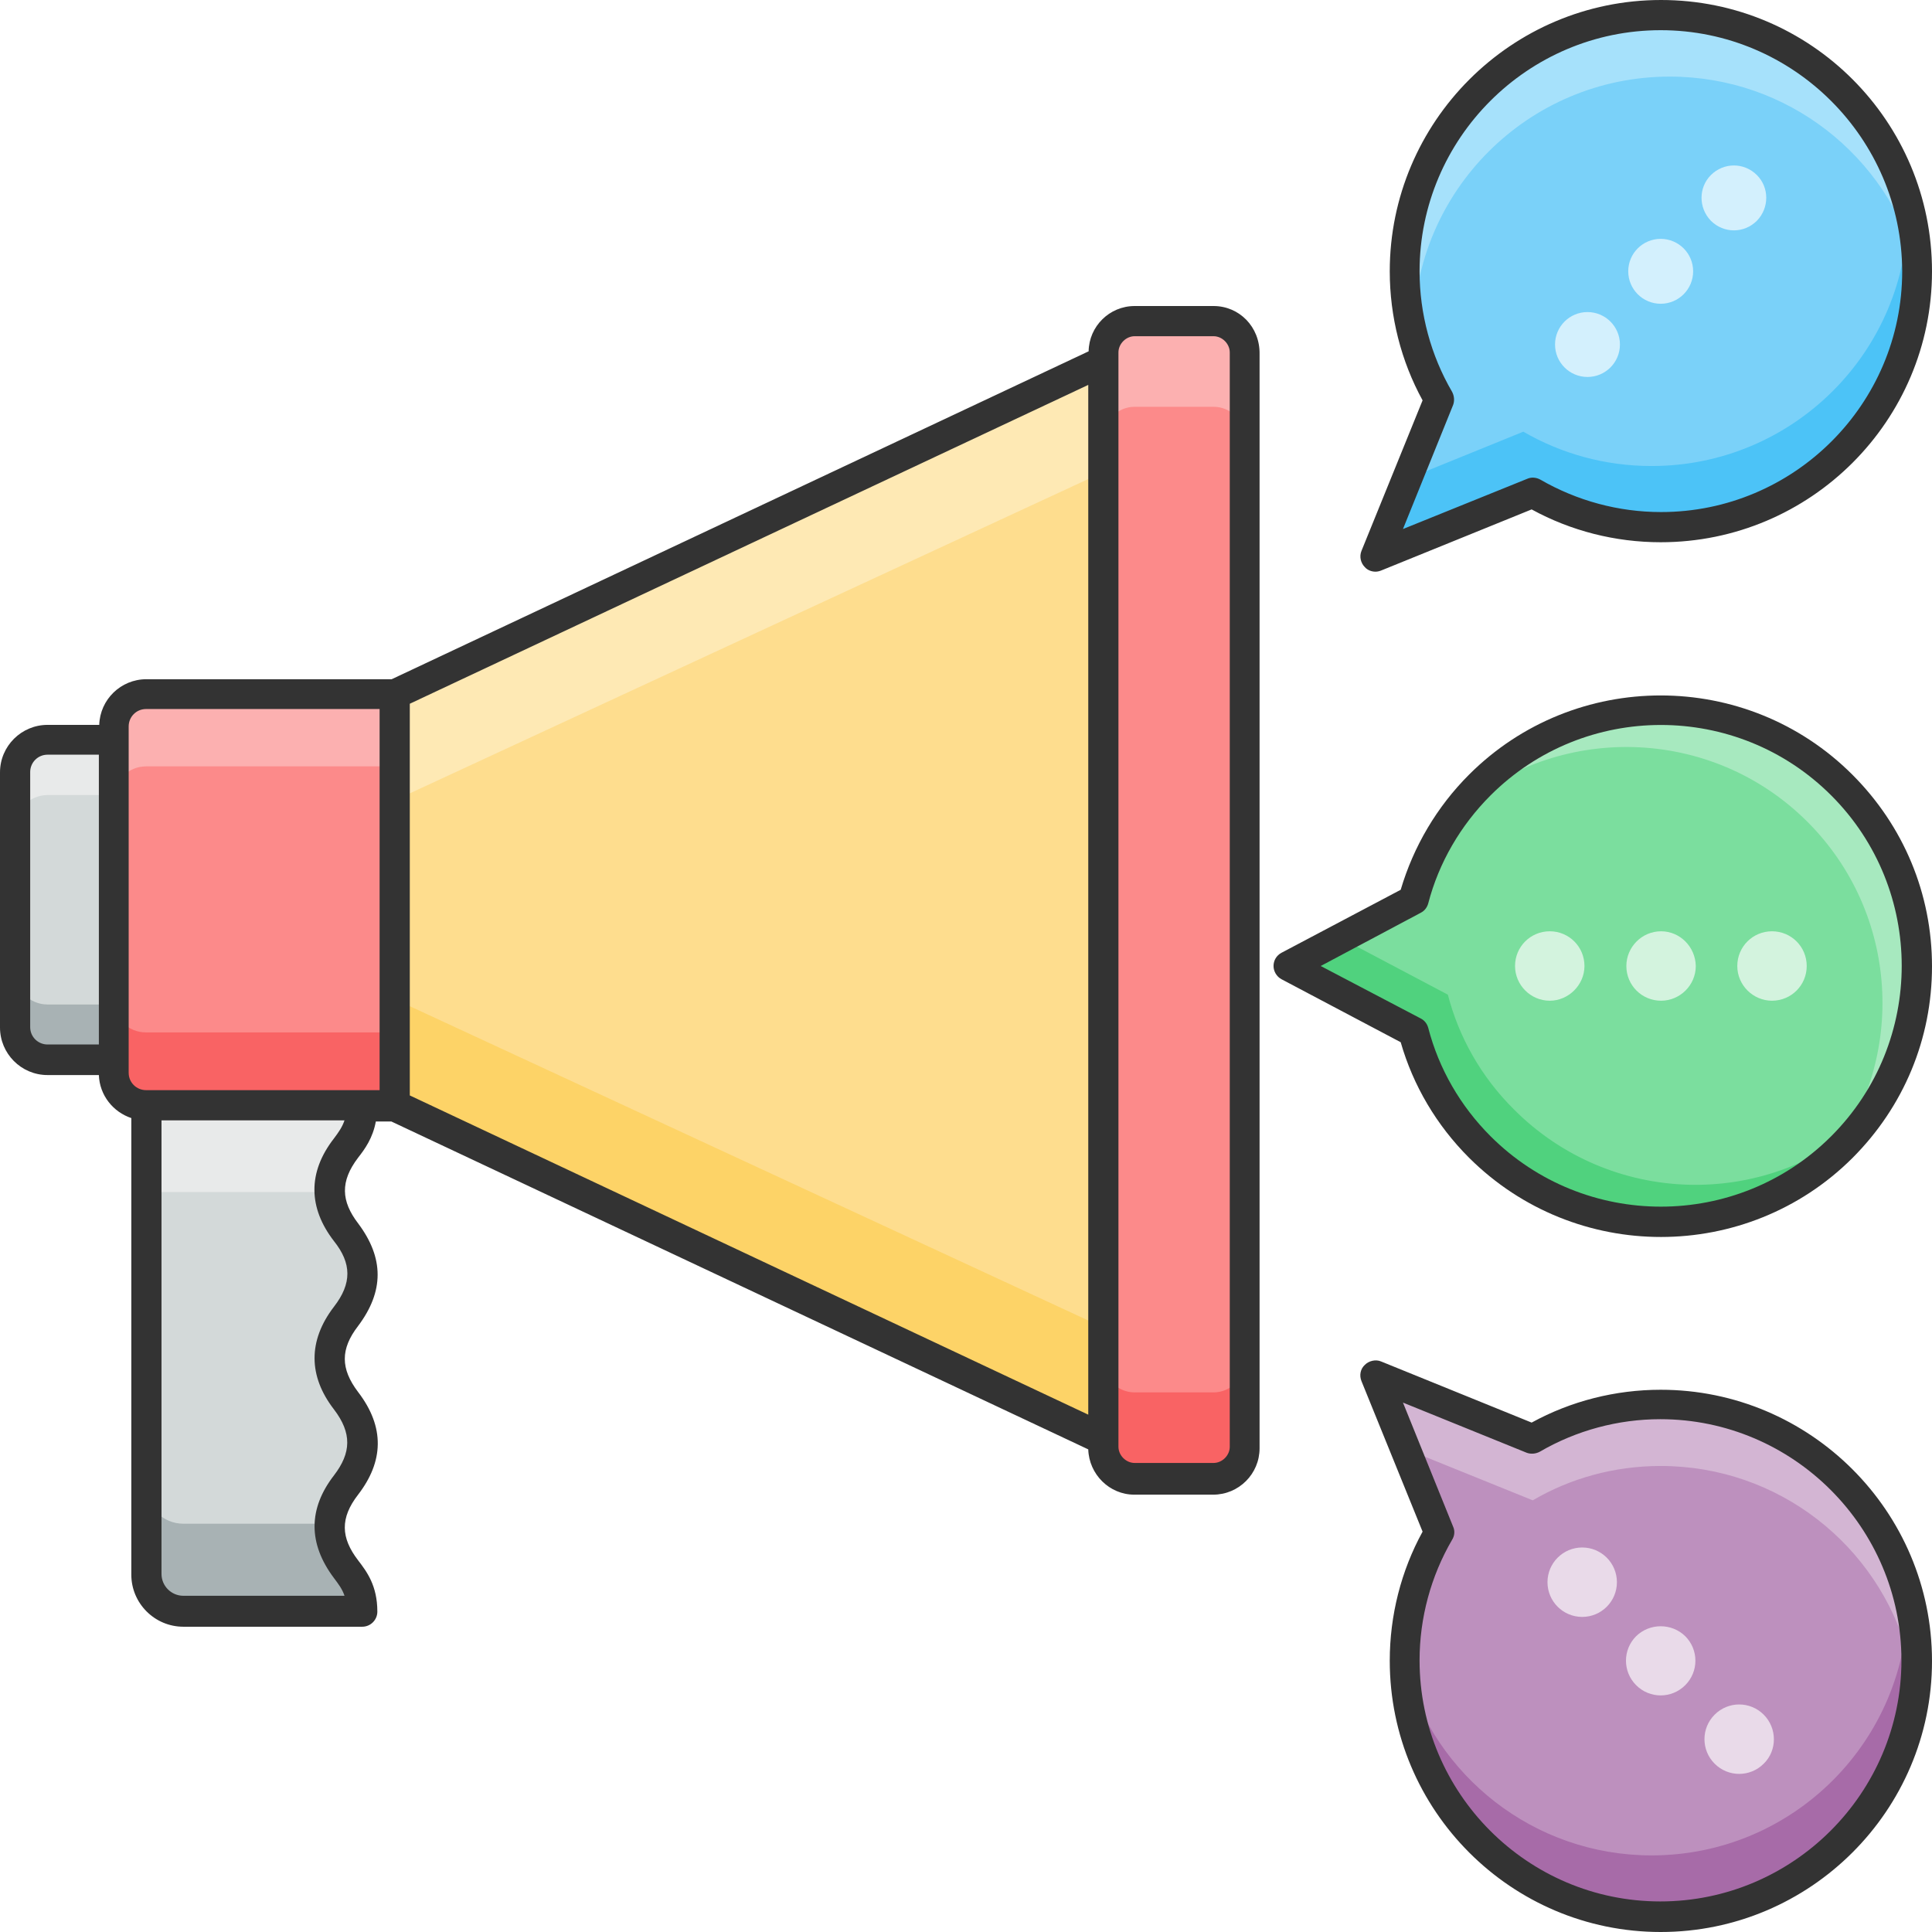
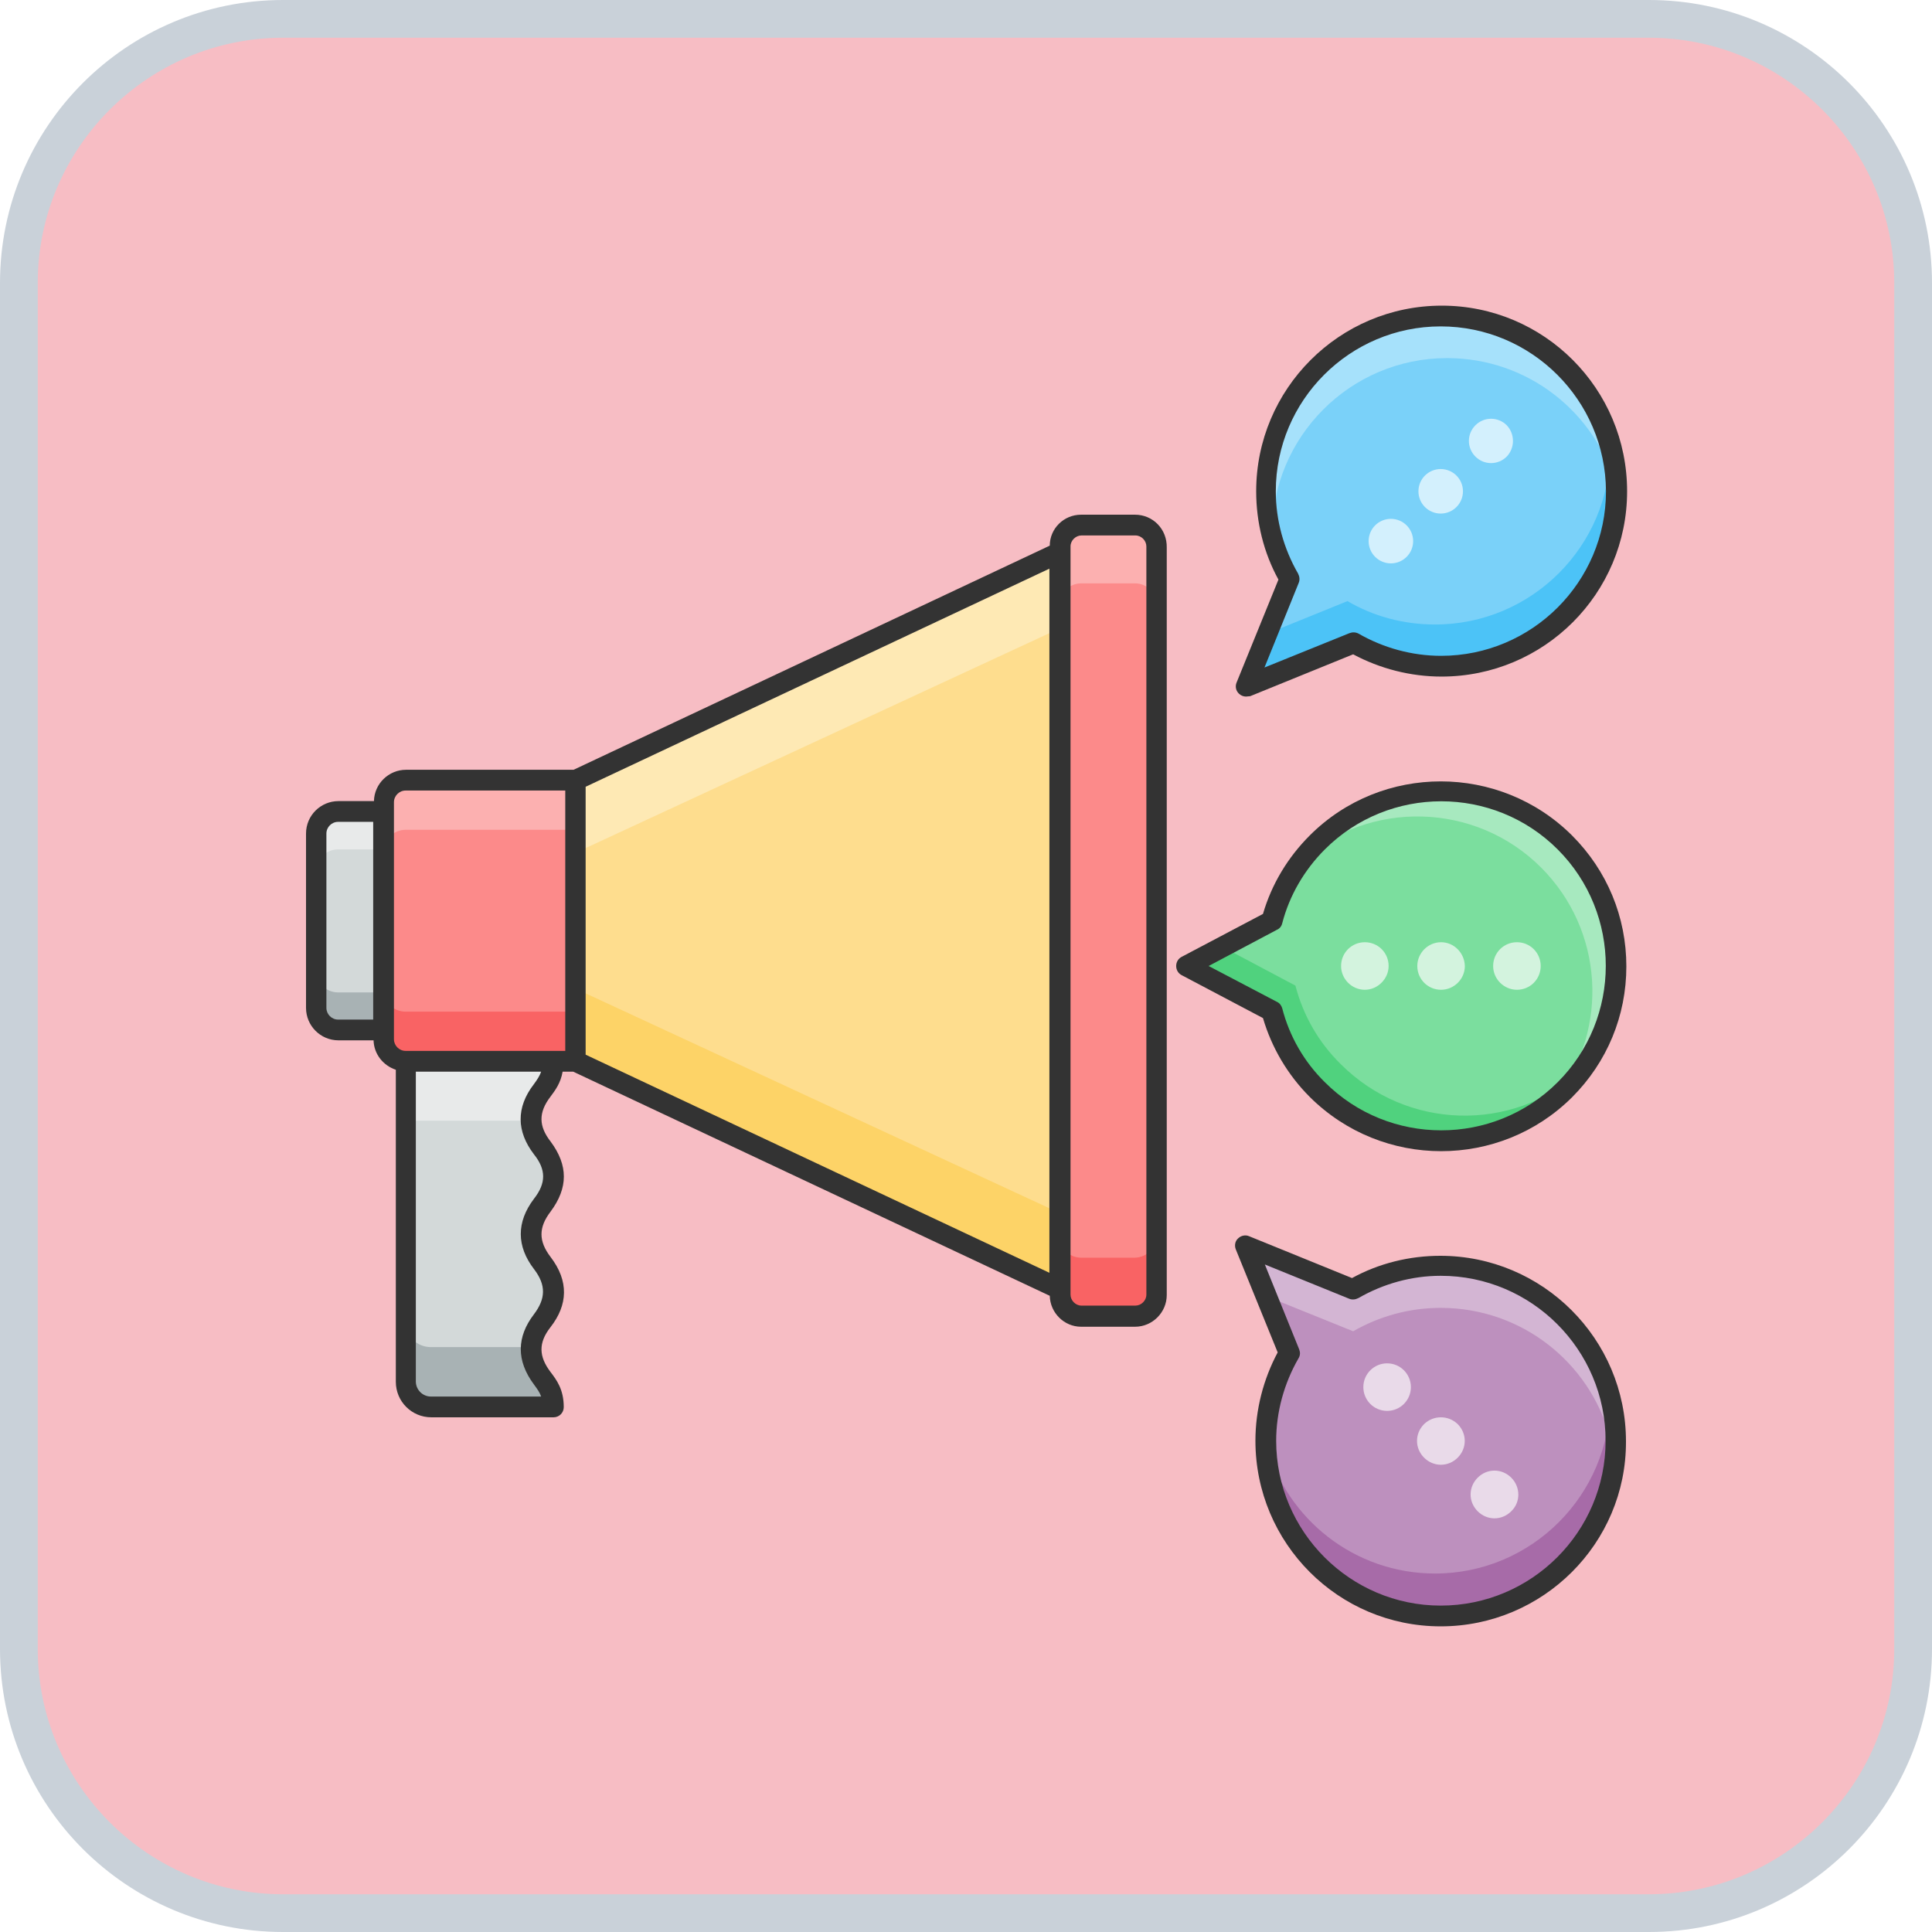
- <svg xmlns="http://www.w3.org/2000/svg" width="512px" height="512px" viewBox="0 0 512 512" id="Layer_1" style="enable-background:new 0 0 512 512;" version="1.1" xml:space="preserve">
+ <svg xmlns="http://www.w3.org/2000/svg" version="1.1" id="Layer_1" x="0px" y="0px" viewBox="0 0 512 512" style="enable-background:new 0 0 512 512;" xml:space="preserve">
  <style type="text/css">
- 	.st0{fill:#FC8A8A;}
- 	.st1{fill:#F96364;}
- 	.st2{fill:#FCB0B0;}
- 	.st3{fill:#D3D9D9;}
- 	.st4{fill:#E8EAEA;}
- 	.st5{fill:#A8B2B4;}
- 	.st6{fill:#FEDD8E;}
- 	.st7{fill:#FDD367;}
- 	.st8{fill:#FEE9B4;}
- 	.st9{fill:#333333;}
- 	.st10{fill:#7AD1F9;}
- 	.st11{fill:#D3F0FD;}
- 	.st12{fill:#4CC3F7;}
- 	.st13{fill:#A6E1FB;}
- 	.st14{fill:#7BDE9E;}
- 	.st15{fill:#D3F3DE;}
- 	.st16{fill:#50D27E;}
- 	.st17{fill:#A7E9BF;}
- 	.st18{fill:#BD90BE;}
- 	.st19{fill:#E9DAE9;}
- 	.st20{fill:#A76BA8;}
- 	.st21{fill:#D3B5D3;}
+ 	.st0{fill:#F7BDC4;}
+ 	.st1{fill:#C9D1D9;}
+ 	.st2{fill:#FC8A8A;}
+ 	.st3{fill:#F96364;}
+ 	.st4{fill:#FCB0B0;}
+ 	.st5{fill:#D3D9D9;}
+ 	.st6{fill:#E8EAEA;}
+ 	.st7{fill:#A8B2B4;}
+ 	.st8{fill:#FEDD8E;}
+ 	.st9{fill:#FDD367;}
+ 	.st10{fill:#FEE9B4;}
+ 	.st11{fill:#333333;}
+ 	.st12{fill:#7AD1F9;}
+ 	.st13{fill:#D3F0FD;}
+ 	.st14{fill:#4CC3F7;}
+ 	.st15{fill:#A6E1FB;}
+ 	.st16{fill:#7BDE9E;}
+ 	.st17{fill:#D3F3DE;}
+ 	.st18{fill:#50D27E;}
+ 	.st19{fill:#A7E9BF;}
+ 	.st20{fill:#BD90BE;}
+ 	.st21{fill:#E9DAE9;}
+ 	.st22{fill:#A76BA8;}
+ 	.st23{fill:#D3B5D3;}
</style>
+   <g>
+     <path class="st0" d="M75,507c-38.6,0-70-31.4-70-70V75C5,36.4,36.4,5,75,5h362c38.6,0,70,31.4,70,70v362c0,38.6-31.4,70-70,70H75z" />
+     <path class="st1" d="M437,10c35.8,0,65,29.2,65,65v362c0,35.8-29.2,65-65,65H75c-35.8,0-65-29.2-65-65V75c0-35.8,29.2-65,65-65H437    M437,0H75C33.6,0,0,33.6,0,75v362c0,41.4,33.6,75,75,75h362c41.4,0,75-33.6,75-75V75C512,33.6,478.4,0,437,0L437,0z" />
+   </g>
  <g>
    <g>
      <g>
        <g>
-           <path class="st0" d="M104.6,184v108.9H38.7c-4.7,0-8.6-3.8-8.6-8.6v-91.8c0-4.7,3.8-8.6,8.6-8.6H104.6z" />
+           <path class="st2" d="M152.5,206.8v74.4h-45c-3.2,0-5.9-2.6-5.9-5.9v-62.8c0-3.2,2.6-5.9,5.9-5.9L152.5,206.8L152.5,206.8z" />
        </g>
        <g>
-           <path class="st1" d="M104.6,273.7v19.1H38.7c-4.7,0-8.6-3.8-8.6-8.6v-19.2c0,4.8,3.8,8.6,8.6,8.6H104.6z" />
+           <path class="st3" d="M152.5,268.1v13.1h-45c-3.2,0-5.9-2.6-5.9-5.9v-13.1c0,3.3,2.6,5.9,5.9,5.9L152.5,268.1L152.5,268.1z" />
        </g>
        <g>
-           <path class="st2" d="M104.6,184v19.1H38.7c-4.7,0-8.6,3.8-8.6,8.6v-19.1c0-4.8,3.8-8.6,8.6-8.6H104.6z" />
+           <path class="st4" d="M152.5,206.8v13.1h-45c-3.2,0-5.9,2.6-5.9,5.9v-13.1c0-3.3,2.6-5.9,5.9-5.9H152.5z" />
        </g>
        <g>
-           <path class="st3" d="M4,204.6v67.6c0,4.7,3.8,8.6,8.6,8.6h17.6v-84.7H12.6C7.8,196.1,4,199.9,4,204.6z" />
+           <path class="st5" d="M83.7,220.9v46.2c0,3.2,2.6,5.9,5.9,5.9h12v-57.9h-12C86.3,215.1,83.7,217.7,83.7,220.9z" />
        </g>
        <g>
-           <path class="st4" d="M30.2,196.1v14.6H12.6c-4.7,0-8.6,3.8-8.6,8.6v-14.6c0-4.7,3.8-8.6,8.6-8.6H30.2z" />
+           <path class="st6" d="M101.6,215.1v10h-12c-3.2,0-5.9,2.6-5.9,5.9v-10c0-3.2,2.6-5.9,5.9-5.9H101.6z" />
        </g>
        <g>
-           <path class="st5" d="M30.2,266.2v14.6H12.6c-4.7,0-8.6-3.8-8.6-8.6v-14.6c0,4.7,3.8,8.6,8.6,8.6H30.2z" />
+           <path class="st7" d="M101.6,263v10h-12c-3.2,0-5.9-2.6-5.9-5.9v-10c0,3.2,2.6,5.9,5.9,5.9H101.6z" />
        </g>
        <g>
-           <polygon class="st6" points="292.4,95.7 104.6,184 104.6,292.9 292.4,381.2     " />
+           <polygon class="st8" points="280.9,146.4 152.5,206.8 152.5,281.2 280.9,341.6     " />
        </g>
        <g>
-           <path class="st0" d="M329.9,93.4v290c0,4.5-3.7,8.3-8.3,8.3h-20.9c-4.5,0-8.3-3.7-8.3-8.3v-290c0-4.5,3.7-8.3,8.3-8.3h20.9      C326.1,85.1,329.9,88.9,329.9,93.4z" />
+           <path class="st2" d="M306.5,144.8v198.2c0,3.1-2.5,5.7-5.7,5.7h-14.3c-3.1,0-5.7-2.5-5.7-5.7V144.8c0-3.1,2.5-5.7,5.7-5.7h14.3      C303.9,139.2,306.5,141.8,306.5,144.8z" />
        </g>
        <g>
-           <path class="st2" d="M329.9,93.4v22.7c0-4.5-3.7-8.3-8.3-8.3h-20.9c-4.5,0-8.3,3.7-8.3,8.3V93.4c0-4.5,3.7-8.3,8.3-8.3h20.9      C326.1,85.1,329.9,88.9,329.9,93.4z" />
+           <path class="st4" d="M306.5,144.8v15.5c0-3.1-2.5-5.7-5.7-5.7h-14.3c-3.1,0-5.7,2.5-5.7,5.7v-15.5c0-3.1,2.5-5.7,5.7-5.7h14.3      C303.9,139.2,306.5,141.8,306.5,144.8z" />
        </g>
        <g>
-           <path class="st1" d="M329.9,360.7v22.7c0,4.5-3.7,8.3-8.3,8.3h-20.9c-4.5,0-8.3-3.7-8.3-8.3v-22.7c0,4.5,3.7,8.3,8.3,8.3h20.9      C326.1,369,329.9,365.3,329.9,360.7z" />
+           <path class="st3" d="M306.5,327.6v15.5c0,3.1-2.5,5.7-5.7,5.7h-14.3c-3.1,0-5.7-2.5-5.7-5.7v-15.5c0,3.1,2.5,5.7,5.7,5.7h14.3      C303.9,333.2,306.5,330.7,306.5,327.6z" />
        </g>
        <g>
-           <polygon class="st7" points="292.4,351.8 104.6,264.8 104.6,292.9 292.4,381.2     " />
+           <polygon class="st9" points="280.9,321.5 152.5,262 152.5,281.2 280.9,341.6     " />
        </g>
        <g>
-           <polygon class="st8" points="292.4,95.7 104.6,184 104.6,212.1 292.4,125.1     " />
+           <polygon class="st10" points="280.9,146.4 152.5,206.8 152.5,226 280.9,166.5     " />
        </g>
      </g>
      <g>
        <g>
-           <path class="st3" d="M95.9,337.6c0,11.2-8.5,11.2-8.5,22.3c0,11.2,8.5,11.2,8.5,22.3c0,11.2-8.5,11.2-8.5,22.3      c0,11.2,8.5,11.2,8.5,22.3H48.6c-5.4,0-9.8-4.3-9.8-9.7V292.9h57.1c0,11.2-8.5,11.2-8.5,22.3C87.4,326.4,95.9,326.4,95.9,337.6z      " />
+           <path class="st5" d="M146.6,311.8c0,7.7-5.8,7.7-5.8,15.2c0,7.7,5.8,7.7,5.8,15.2c0,7.7-5.8,7.7-5.8,15.2      c0,7.7,5.8,7.7,5.8,15.2h-32.3c-3.7,0-6.7-2.9-6.7-6.6v-84.9h39c0,7.7-5.8,7.7-5.8,15.2C140.7,304.1,146.6,304.1,146.6,311.8z" />
        </g>
        <g>
-           <path class="st4" d="M87.4,315.2c0,0.2,0,0.5,0,0.7H38.8v-23.1H96C96,304.1,87.4,304.1,87.4,315.2z" />
+           <path class="st6" d="M140.7,296.5c0,0.1,0,0.3,0,0.5h-33.2v-15.8h39.1C146.6,288.9,140.7,288.9,140.7,296.5z" />
        </g>
        <g>
-           <path class="st5" d="M96,426.9H48.6c-5.3,0-9.8-4.3-9.8-9.7v-23.1c0,5.4,4.4,9.7,9.8,9.7h38.8c0,0.2,0,0.5,0,0.7      C87.4,415.7,96,415.7,96,426.9z" />
+           <path class="st7" d="M146.6,372.8h-32.4c-3.6,0-6.7-2.9-6.7-6.6v-15.8c0,3.7,3,6.6,6.7,6.6h26.5c0,0.1,0,0.3,0,0.5      C140.7,365.2,146.6,365.2,146.6,372.8z" />
        </g>
-         <path class="st9" d="M321.6,81.1h-20.9c-6.7,0-12.1,5.4-12.2,12L103.8,180h-65c-6.8,0-12.3,5.4-12.5,12.1H12.6     c-6.9,0-12.6,5.6-12.6,12.6v67.6c0,6.9,5.6,12.6,12.6,12.6h13.6c0.2,5.4,3.8,9.8,8.6,11.4v121c0,7.6,6.2,13.8,13.8,13.8H96     c2.2,0,4-1.8,4-4c0-6.9-2.8-10.6-5.1-13.6c-4.6-6-4.8-11.2,0-17.4c6.7-8.7,7.2-17.8,0-27.2c-4.7-6.2-4.7-11.4,0-17.5     c6.9-9.2,6.9-18,0-27.2c-4.5-5.9-4.8-11.1,0-17.4c1.8-2.3,3.9-5.2,4.7-9.6h4.1l184.7,86.9c0.2,6.6,5.6,12,12.2,12h20.9     c6.8,0,12.3-5.5,12.3-12.3v-290C333.9,86.6,328.4,81.1,321.6,81.1z M26.2,276.8H12.6c-2.5,0-4.6-2-4.6-4.6v-67.6     c0-2.5,2-4.6,4.6-4.6h13.6V276.8z M88.5,346.3c-6.9,9-6.8,18.4,0,27.2c4.8,6.3,4.6,11.5,0,17.5c-6.8,8.8-6.9,18,0,27.2     c1.2,1.6,2.2,2.9,2.8,4.7H48.6c-3.2,0-5.8-2.6-5.8-5.8V296.9h48.5c-0.6,1.8-1.6,3.2-2.8,4.8c-7,9-6.8,18.4,0,27.2     C93.2,334.8,93.3,340.1,88.5,346.3z M100.6,288.9H38.7c-2.5,0-4.6-2-4.6-4.6v-91.8c0-2.5,2-4.6,4.6-4.6h61.9V288.9z M288.4,374.9     l-179.8-84.6V186.5L288.4,102V374.9z M325.9,383.4c0,2.3-2,4.3-4.3,4.3h-20.9c-2.3,0-4.3-2-4.3-4.3v-290c0-2.3,2-4.3,4.3-4.3     h20.9c2.3,0,4.3,2,4.3,4.3V383.4z" />
+         <path class="st11" d="M300.8,136.4h-14.3c-4.6,0-8.3,3.7-8.3,8.2L152,204h-44.4c-4.6,0-8.4,3.7-8.5,8.3h-9.4     c-4.7,0-8.6,3.8-8.6,8.6v46.2c0,4.7,3.8,8.6,8.6,8.6h9.3c0.1,3.7,2.6,6.7,5.9,7.8v82.7c0,5.2,4.2,9.4,9.4,9.4h32.4     c1.5,0,2.7-1.2,2.7-2.7c0-4.7-1.9-7.2-3.5-9.3c-3.1-4.1-3.3-7.7,0-11.9c4.6-5.9,4.9-12.2,0-18.6c-3.2-4.2-3.2-7.8,0-12     c4.7-6.3,4.7-12.3,0-18.6c-3.1-4-3.3-7.6,0-11.9c1.2-1.6,2.7-3.6,3.2-6.6h2.8l126.3,59.4c0.1,4.5,3.8,8.2,8.3,8.2h14.3     c4.6,0,8.4-3.8,8.4-8.4V145.1C309.3,140.2,305.5,136.4,300.8,136.4z M98.9,270.2h-9.3c-1.7,0-3.1-1.4-3.1-3.1v-46.2     c0-1.7,1.4-3.1,3.1-3.1h9.3V270.2z M141.5,317.7c-4.7,6.2-4.6,12.6,0,18.6c3.3,4.3,3.1,7.9,0,12c-4.6,6-4.7,12.3,0,18.6     c0.8,1.1,1.5,2,1.9,3.2h-29.2c-2.2,0-4-1.8-4-4V284h33.2c-0.4,1.2-1.1,2.2-1.9,3.3c-4.8,6.2-4.6,12.6,0,18.6     C144.7,309.9,144.8,313.5,141.5,317.7z M149.8,278.5h-42.3c-1.7,0-3.1-1.4-3.1-3.1v-62.8c0-1.7,1.4-3.1,3.1-3.1h42.3     C149.8,209.4,149.8,278.5,149.8,278.5z M278.1,337.3l-122.9-57.8v-71l122.9-57.8V337.3z M303.8,343.1c0,1.6-1.4,2.9-2.9,2.9     h-14.3c-1.6,0-2.9-1.4-2.9-2.9V144.8c0-1.6,1.4-2.9,2.9-2.9h14.3c1.6,0,2.9,1.4,2.9,2.9V343.1z" />
      </g>
    </g>
    <g>
      <g>
        <g>
-           <path class="st10" d="M508,71.9c0,37.4-30.4,67.8-67.9,67.8c-12.4,0-24-3.3-34-9.1l-41.7,16.9l16.9-41.7      c-5.8-10-9.1-21.6-9.1-33.9c0-37.5,30.4-67.9,67.9-67.9C477.6,4,508,34.4,508,71.9z" />
+           <path class="st12" d="M428.3,130.2c0,25.6-20.8,46.3-46.4,46.3c-8.5,0-16.4-2.3-23.2-6.2l-28.5,11.6l11.6-28.5      c-4-6.8-6.2-14.8-6.2-23.2c0-25.6,20.8-46.4,46.4-46.4C407.5,83.7,428.3,104.5,428.3,130.2z" />
        </g>
      </g>
      <g>
        <g>
-           <ellipse class="st11" cx="420.7" cy="91.3" rx="8.6" ry="8.6" />
+           <ellipse class="st13" cx="368.6" cy="143.4" rx="5.9" ry="5.9" />
        </g>
        <g>
-           <path class="st11" d="M465.6,58.5c-3.4,3.4-8.8,3.4-12.2,0c-3.3-3.4-3.3-8.8,0-12.1c3.4-3.4,8.8-3.4,12.2,0      C468.9,49.7,468.9,55.1,465.6,58.5z" />
+           <path class="st13" d="M399.3,121c-2.3,2.3-6,2.3-8.3,0c-2.3-2.3-2.3-6,0-8.3c2.3-2.3,6-2.3,8.3,0      C401.5,115,401.5,118.7,399.3,121z" />
        </g>
        <g>
-           <circle class="st11" cx="440.1" cy="71.9" r="8.6" />
+           <circle class="st13" cx="381.8" cy="130.2" r="5.9" />
        </g>
      </g>
      <g>
        <g>
-           <path class="st12" d="M508,71.9c0,37.4-30.4,67.8-67.9,67.8c-12.4,0-24-3.3-34-9.1l-41.7,16.9l8.3-20.5l31-12.6      c10,5.8,21.6,9.1,34,9.1c37.5,0,67.9-30.4,67.9-67.8c0-0.6,0-1.2,0-1.8C507.1,59.6,508,65.6,508,71.9z" />
+           <path class="st14" d="M428.3,130.2c0,25.6-20.8,46.3-46.4,46.3c-8.5,0-16.4-2.3-23.2-6.2l-28.5,11.6l5.7-14l21.2-8.6      c6.8,4,14.8,6.2,23.2,6.2c25.6,0,46.4-20.8,46.4-46.3c0-0.4,0-0.8,0-1.2C427.7,121.7,428.3,125.8,428.3,130.2z" />
        </g>
      </g>
      <g>
        <g>
-           <path class="st13" d="M508,70.2c-7.9-28.8-34.2-49.9-65.5-49.9c-37.5,0-67.9,30.4-67.9,67.9c0,0.6,0,1.1,0,1.6      c-1.6-5.7-2.4-11.7-2.4-17.8c0-37.5,30.4-67.9,67.9-67.9C477,4,507.1,33.5,508,70.2z" />
+           <path class="st15" d="M428.3,129c-5.4-19.7-23.4-34.1-44.8-34.1c-25.6,0-46.4,20.8-46.4,46.4c0,0.4,0,0.8,0,1.1      c-1.1-3.9-1.6-8-1.6-12.2c0-25.6,20.8-46.4,46.4-46.4C407.1,83.7,427.7,103.9,428.3,129z" />
        </g>
      </g>
      <g>
        <g>
-           <path class="st14" d="M488.1,304c-26.5,26.5-69.4,26.5-96,0c-8.8-8.8-14.6-19.4-17.6-30.5L341.4,256l33.2-17.5      c3-11.2,8.8-21.7,17.6-30.4c26.5-26.5,69.5-26.5,96,0C514.6,234.5,514.6,277.5,488.1,304z" />
+           <path class="st16" d="M414.7,288.8c-18.1,18.1-47.4,18.1-65.6,0c-6-6-10-13.3-12-20.8l-22.6-12l22.7-12c2.1-7.7,6-14.8,12-20.8      c18.1-18.1,47.5-18.1,65.6,0C432.8,241.3,432.8,270.7,414.7,288.8z" />
        </g>
      </g>
      <g>
        <g>
-           <path class="st14" d="M488.1,304c-26.5,26.5-69.4,26.5-96,0c-8.8-8.8-14.6-19.4-17.6-30.5L341.4,256l33.2-17.5      c3-11.2,8.8-21.7,17.6-30.4c26.5-26.5,69.5-26.5,96,0C514.6,234.5,514.6,277.5,488.1,304z" />
+           <path class="st16" d="M414.7,288.8c-18.1,18.1-47.4,18.1-65.6,0c-6-6-10-13.3-12-20.8l-22.6-12l22.7-12c2.1-7.7,6-14.8,12-20.8      c18.1-18.1,47.5-18.1,65.6,0C432.8,241.3,432.8,270.7,414.7,288.8z" />
        </g>
      </g>
      <g>
        <g>
-           <path class="st15" d="M419.9,256c0,5-4.2,9.2-9.2,9.2c-5.1,0-9.2-4.2-9.2-9.2c0-5.1,4.1-9.2,9.2-9.2      C415.8,246.8,419.9,250.9,419.9,256z" />
+           <path class="st17" d="M368,256c0,3.4-2.9,6.3-6.3,6.3c-3.5,0-6.3-2.9-6.3-6.3c0-3.5,2.8-6.3,6.3-6.3      C365.2,249.7,368,252.5,368,256z" />
        </g>
        <g>
-           <path class="st15" d="M478.8,256c0,5.1-4.1,9.2-9.2,9.2c-5,0-9.2-4.1-9.2-9.2c0-5.1,4.1-9.2,9.2-9.2S478.8,250.9,478.8,256z" />
+           <path class="st17" d="M408.3,256c0,3.5-2.8,6.3-6.3,6.3c-3.4,0-6.3-2.8-6.3-6.3s2.8-6.3,6.3-6.3      C405.5,249.7,408.3,252.5,408.3,256z" />
        </g>
        <g>
-           <path class="st15" d="M449.4,256c0,5.1-4.2,9.2-9.2,9.2c-5.1,0-9.2-4.1-9.2-9.2c0-5,4.1-9.2,9.2-9.2      C445.2,246.8,449.3,250.9,449.4,256z" />
+           <path class="st17" d="M388.2,256c0,3.5-2.9,6.3-6.3,6.3c-3.5,0-6.3-2.8-6.3-6.3c0-3.4,2.8-6.3,6.3-6.3      C385.3,249.7,388.1,252.5,388.2,256z" />
        </g>
      </g>
      <g>
        <g>
-           <path class="st16" d="M494.2,297c-1.8,2.4-3.9,4.8-6.1,7c-26.5,26.5-69.4,26.5-96,0c-8.8-8.8-14.6-19.4-17.6-30.5L341.4,256      l13.9-7.4l28.4,15c2.9,11.2,8.8,21.8,17.6,30.5C426.8,319.6,467.6,320.6,494.2,297z" />
+           <path class="st18" d="M418.8,284c-1.2,1.6-2.7,3.3-4.2,4.8c-18.1,18.1-47.4,18.1-65.6,0c-6-6-10-13.3-12-20.8l-22.6-12l9.5-5.1      l19.4,10.3c2,7.7,6,14.9,12,20.8C372.8,299.5,400.6,300.2,418.8,284z" />
        </g>
      </g>
      <g>
        <g>
-           <path class="st17" d="M488.1,304c-1,1-2,2-3,2.8c20.2-26.6,18.2-64.7-6.1-89c-25.5-25.5-66.4-26.4-93-2.8      c1.9-2.5,3.9-4.8,6.2-7.1c26.5-26.5,69.5-26.5,96,0C514.6,234.5,514.6,277.5,488.1,304z" />
+           <path class="st19" d="M414.7,288.8c-0.7,0.7-1.4,1.4-2.1,1.9c13.8-18.2,12.4-44.2-4.2-60.8c-17.4-17.4-45.4-18-63.6-1.9      c1.3-1.7,2.7-3.3,4.2-4.9c18.1-18.1,47.5-18.1,65.6,0C432.8,241.3,432.8,270.7,414.7,288.8z" />
        </g>
      </g>
      <g>
        <g>
-           <path class="st18" d="M508,440.1c0,37.5-30.4,67.9-67.9,67.9c-37.4,0-67.8-30.4-67.8-67.9c0-12.4,3.3-24,9.1-34l-16.9-41.7      l41.7,16.9c10-5.8,21.6-9.1,33.9-9.1C477.6,372.2,508,402.6,508,440.1z" />
+           <path class="st20" d="M428.3,381.8c0,25.6-20.8,46.4-46.4,46.4c-25.6,0-46.3-20.8-46.3-46.4c0-8.5,2.3-16.4,6.2-23.2l-11.6-28.5      l28.5,11.6c6.8-4,14.8-6.2,23.2-6.2C407.5,335.4,428.3,356.2,428.3,381.8z" />
        </g>
      </g>
      <g>
        <g>
-           <path class="st19" d="M446.6,433.6c3.6,3.6,3.6,9.4,0,13c-3.6,3.6-9.4,3.6-13,0c-3.6-3.6-3.6-9.4,0-13      C437.2,430.1,443,430.1,446.6,433.6z" />
+           <path class="st21" d="M386.3,377.4c2.5,2.5,2.5,6.4,0,8.9s-6.4,2.5-8.9,0s-2.5-6.4,0-8.9C379.9,375,383.8,375,386.3,377.4z" />
        </g>
        <g>
-           <circle class="st19" cx="419.3" cy="419.3" r="9.2" />
+           <circle class="st21" cx="367.6" cy="367.6" r="6.3" />
        </g>
        <g>
-           <path class="st19" d="M467.4,467.4c-3.6,3.6-9.4,3.6-13,0c-3.6-3.6-3.6-9.4,0-13c3.6-3.6,9.4-3.6,13,0      C471,458,471,463.9,467.4,467.4z" />
+           <path class="st21" d="M400.5,400.5c-2.5,2.5-6.4,2.5-8.9,0s-2.5-6.4,0-8.9s6.4-2.5,8.9,0S403,398.1,400.5,400.5z" />
        </g>
      </g>
      <g>
        <g>
-           <path class="st20" d="M508,440.1c0,37.5-30.4,67.9-67.9,67.9c-36.9,0-66.9-29.5-67.8-66.2c7.9,28.8,34.2,49.9,65.4,49.9      c37.5,0,67.9-30.4,67.9-67.9c0-0.6,0-1.2,0-1.7C507.1,427.9,508,433.9,508,440.1z" />
+           <path class="st22" d="M428.3,381.8c0,25.6-20.8,46.4-46.4,46.4c-25.2,0-45.7-20.2-46.3-45.3c5.4,19.7,23.4,34.1,44.7,34.1      c25.6,0,46.4-20.8,46.4-46.4c0-0.4,0-0.8,0-1.2C427.7,373.5,428.3,377.6,428.3,381.8z" />
        </g>
      </g>
      <g>
        <g>
-           <path class="st21" d="M505.6,438.4c-7.9-28.8-34.2-49.9-65.5-49.9c-12.4,0-24,3.3-33.9,9.1l-36.6-14.8l-7.4-18.2l41.7,16.9      c10-5.8,21.6-9.1,33.9-9.1C474.7,372.2,504.7,401.7,505.6,438.4z" />
+           <path class="st23" d="M426.6,380.7c-5.4-19.7-23.4-34.1-44.8-34.1c-8.5,0-16.4,2.3-23.2,6.2l-25-10.1l-5.1-12.4l28.5,11.6      c6.8-4,14.8-6.2,23.2-6.2C405.5,335.4,426,355.6,426.6,380.7z" />
        </g>
      </g>
    </g>
    <g>
      <g>
        <g>
-           <path class="st9" d="M364.5,151.5c-1,0-2.1-0.4-2.8-1.2c-1.1-1.1-1.5-2.8-0.9-4.3l16.2-39.9c-5.7-10.4-8.7-22.2-8.7-34.2      c0-39.6,32.2-71.9,71.9-71.9S512,32.2,512,71.9c0,39.6-32.2,71.8-71.9,71.8c-12,0-23.8-3-34.2-8.7L366,151.2      C365.5,151.4,365,151.5,364.5,151.5z M440.1,8c-35.2,0-63.9,28.7-63.9,63.9c0,11.2,3,22.3,8.6,31.9c0.6,1.1,0.7,2.4,0.3,3.5      l-13.3,32.9l32.9-13.3c1.1-0.5,2.4-0.4,3.5,0.2c9.7,5.6,20.7,8.6,32,8.6c35.2,0,63.9-28.6,63.9-63.8C504,36.7,475.3,8,440.1,8z" />
+           <path class="st11" d="M330.2,184.6c-0.7,0-1.4-0.3-1.9-0.8c-0.8-0.8-1-1.9-0.6-2.9l11.1-27.3c-3.9-7.1-5.9-15.2-5.9-23.4      c0-27.1,22-49.2,49.2-49.2c27.1,0,49.1,22,49.1,49.2c0,27.1-22,49.1-49.2,49.1c-8.2,0-16.3-2.1-23.4-5.9l-27.3,11.1      C330.9,184.5,330.5,184.6,330.2,184.6z M381.8,86.5c-24.1,0-43.7,19.6-43.7,43.7c0,7.7,2.1,15.2,5.9,21.8      c0.4,0.8,0.5,1.6,0.2,2.4l-9.1,22.5l22.5-9.1c0.8-0.3,1.6-0.3,2.4,0.1c6.6,3.8,14.2,5.9,21.9,5.9c24.1,0,43.7-19.6,43.7-43.6      C425.5,106.1,405.9,86.5,381.8,86.5z" />
        </g>
      </g>
      <g>
        <g>
-           <path class="st9" d="M389.3,306.8c-8.6-8.6-14.8-19.1-18.1-30.6l-31.6-16.7c-1.3-0.7-2.1-2.1-2.1-3.5c0-1.5,0.8-2.8,2.1-3.5      l31.6-16.7c3.4-11.5,9.6-22,18.1-30.5c28-28,73.6-28,101.6,0c13.6,13.6,21.1,31.6,21.1,50.8s-7.5,37.2-21.1,50.8      C463,334.7,417.5,334.9,389.3,306.8z M350,256l26.5,13.9c1,0.5,1.7,1.4,2,2.5c2.8,10.8,8.5,20.7,16.5,28.7      c24.9,24.9,65.4,24.9,90.3,0c24.9-24.9,24.9-65.4,0-90.3c-24.9-24.9-65.4-24.9-90.3,0c-7.9,7.9-13.7,17.8-16.5,28.6      c-0.3,1.1-1,2-2,2.5L350,256z" />
+           <path class="st11" d="M347.1,290.7c-5.9-5.9-10.1-13.1-12.4-20.9l-21.6-11.4c-0.9-0.5-1.4-1.4-1.4-2.4c0-1,0.5-1.9,1.4-2.4      l21.6-11.4c2.3-7.9,6.6-15,12.4-20.8c19.1-19.1,50.3-19.1,69.5,0c9.3,9.3,14.4,21.6,14.4,34.7c0,13.1-5.1,25.4-14.4,34.7      C397.5,309.8,366.4,309.9,347.1,290.7z M320.3,256l18.1,9.5c0.7,0.3,1.2,1,1.4,1.7c1.9,7.4,5.8,14.2,11.3,19.6      c17,17,44.7,17,61.7,0s17-44.7,0-61.7s-44.7-17-61.7,0c-5.4,5.4-9.4,12.2-11.3,19.6c-0.2,0.8-0.7,1.4-1.4,1.7L320.3,256z" />
        </g>
      </g>
      <g>
        <g>
-           <path class="st9" d="M440.1,512c-39.6,0-71.8-32.2-71.8-71.9c0-12,3-23.8,8.7-34.2L360.8,366c-0.6-1.5-0.3-3.2,0.9-4.3      c1.1-1.1,2.9-1.5,4.3-0.9l39.9,16.2c10.4-5.7,22.2-8.7,34.2-8.7c39.6,0,71.9,32.2,71.9,71.9C512,479.8,479.7,512,440.1,512z       M371.8,371.7l13.3,32.9c0.5,1.1,0.4,2.4-0.3,3.5c-5.6,9.6-8.6,20.7-8.6,31.9c0,35.2,28.6,63.9,63.8,63.9      c35.2,0,63.9-28.7,63.9-63.9c0-35.2-28.7-63.9-63.9-63.9c-11.2,0-22.3,3-31.9,8.6c-1.1,0.6-2.4,0.7-3.5,0.3L371.8,371.7z" />
+           <path class="st11" d="M381.8,431c-27.1,0-49.1-22-49.1-49.2c0-8.2,2.1-16.3,5.9-23.4l-11.1-27.3c-0.4-1-0.2-2.2,0.6-2.9      c0.8-0.8,2-1,2.9-0.6l27.3,11.1c7.1-3.9,15.2-5.9,23.4-5.9c27.1,0,49.2,22,49.2,49.2C431,409,408.9,431,381.8,431z M335.2,335.1      l9.1,22.5c0.3,0.8,0.3,1.6-0.2,2.4c-3.8,6.6-5.9,14.2-5.9,21.8c0,24.1,19.6,43.7,43.6,43.7c24.1,0,43.7-19.6,43.7-43.7      c0-24.1-19.6-43.7-43.7-43.7c-7.7,0-15.2,2.1-21.8,5.9c-0.8,0.4-1.6,0.5-2.4,0.2L335.2,335.1z" />
        </g>
      </g>
    </g>
  </g>
</svg>
